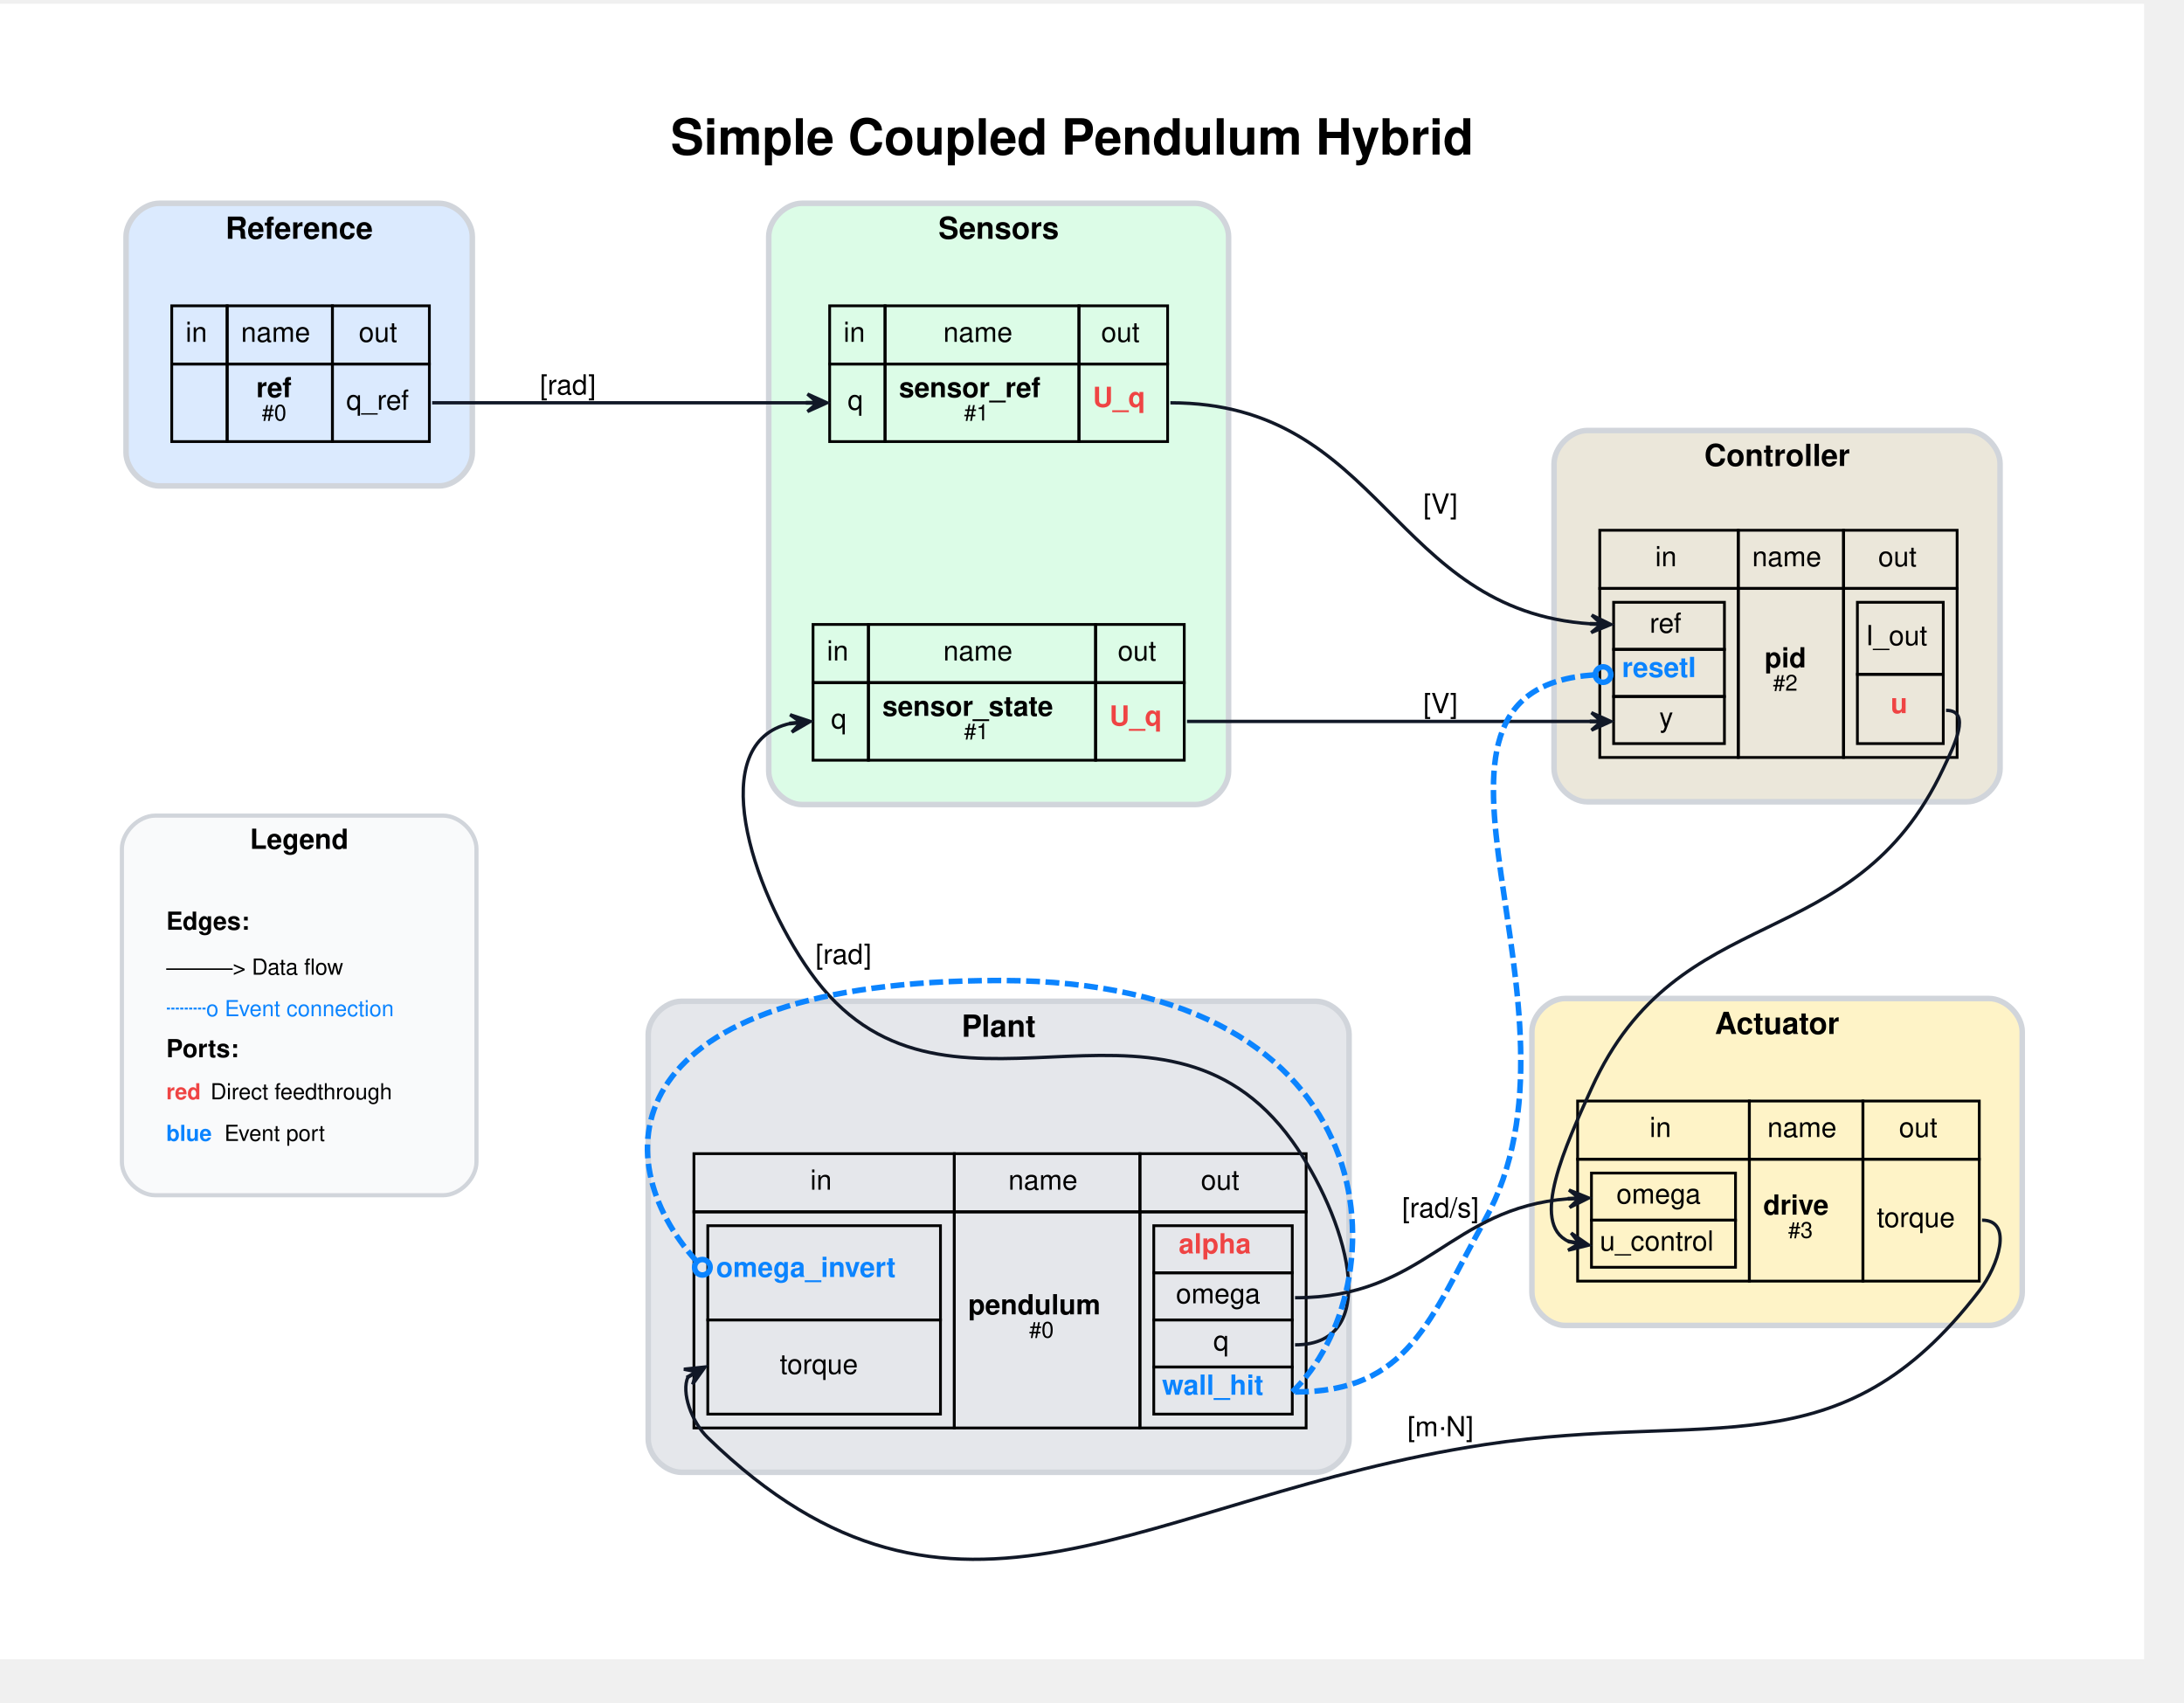
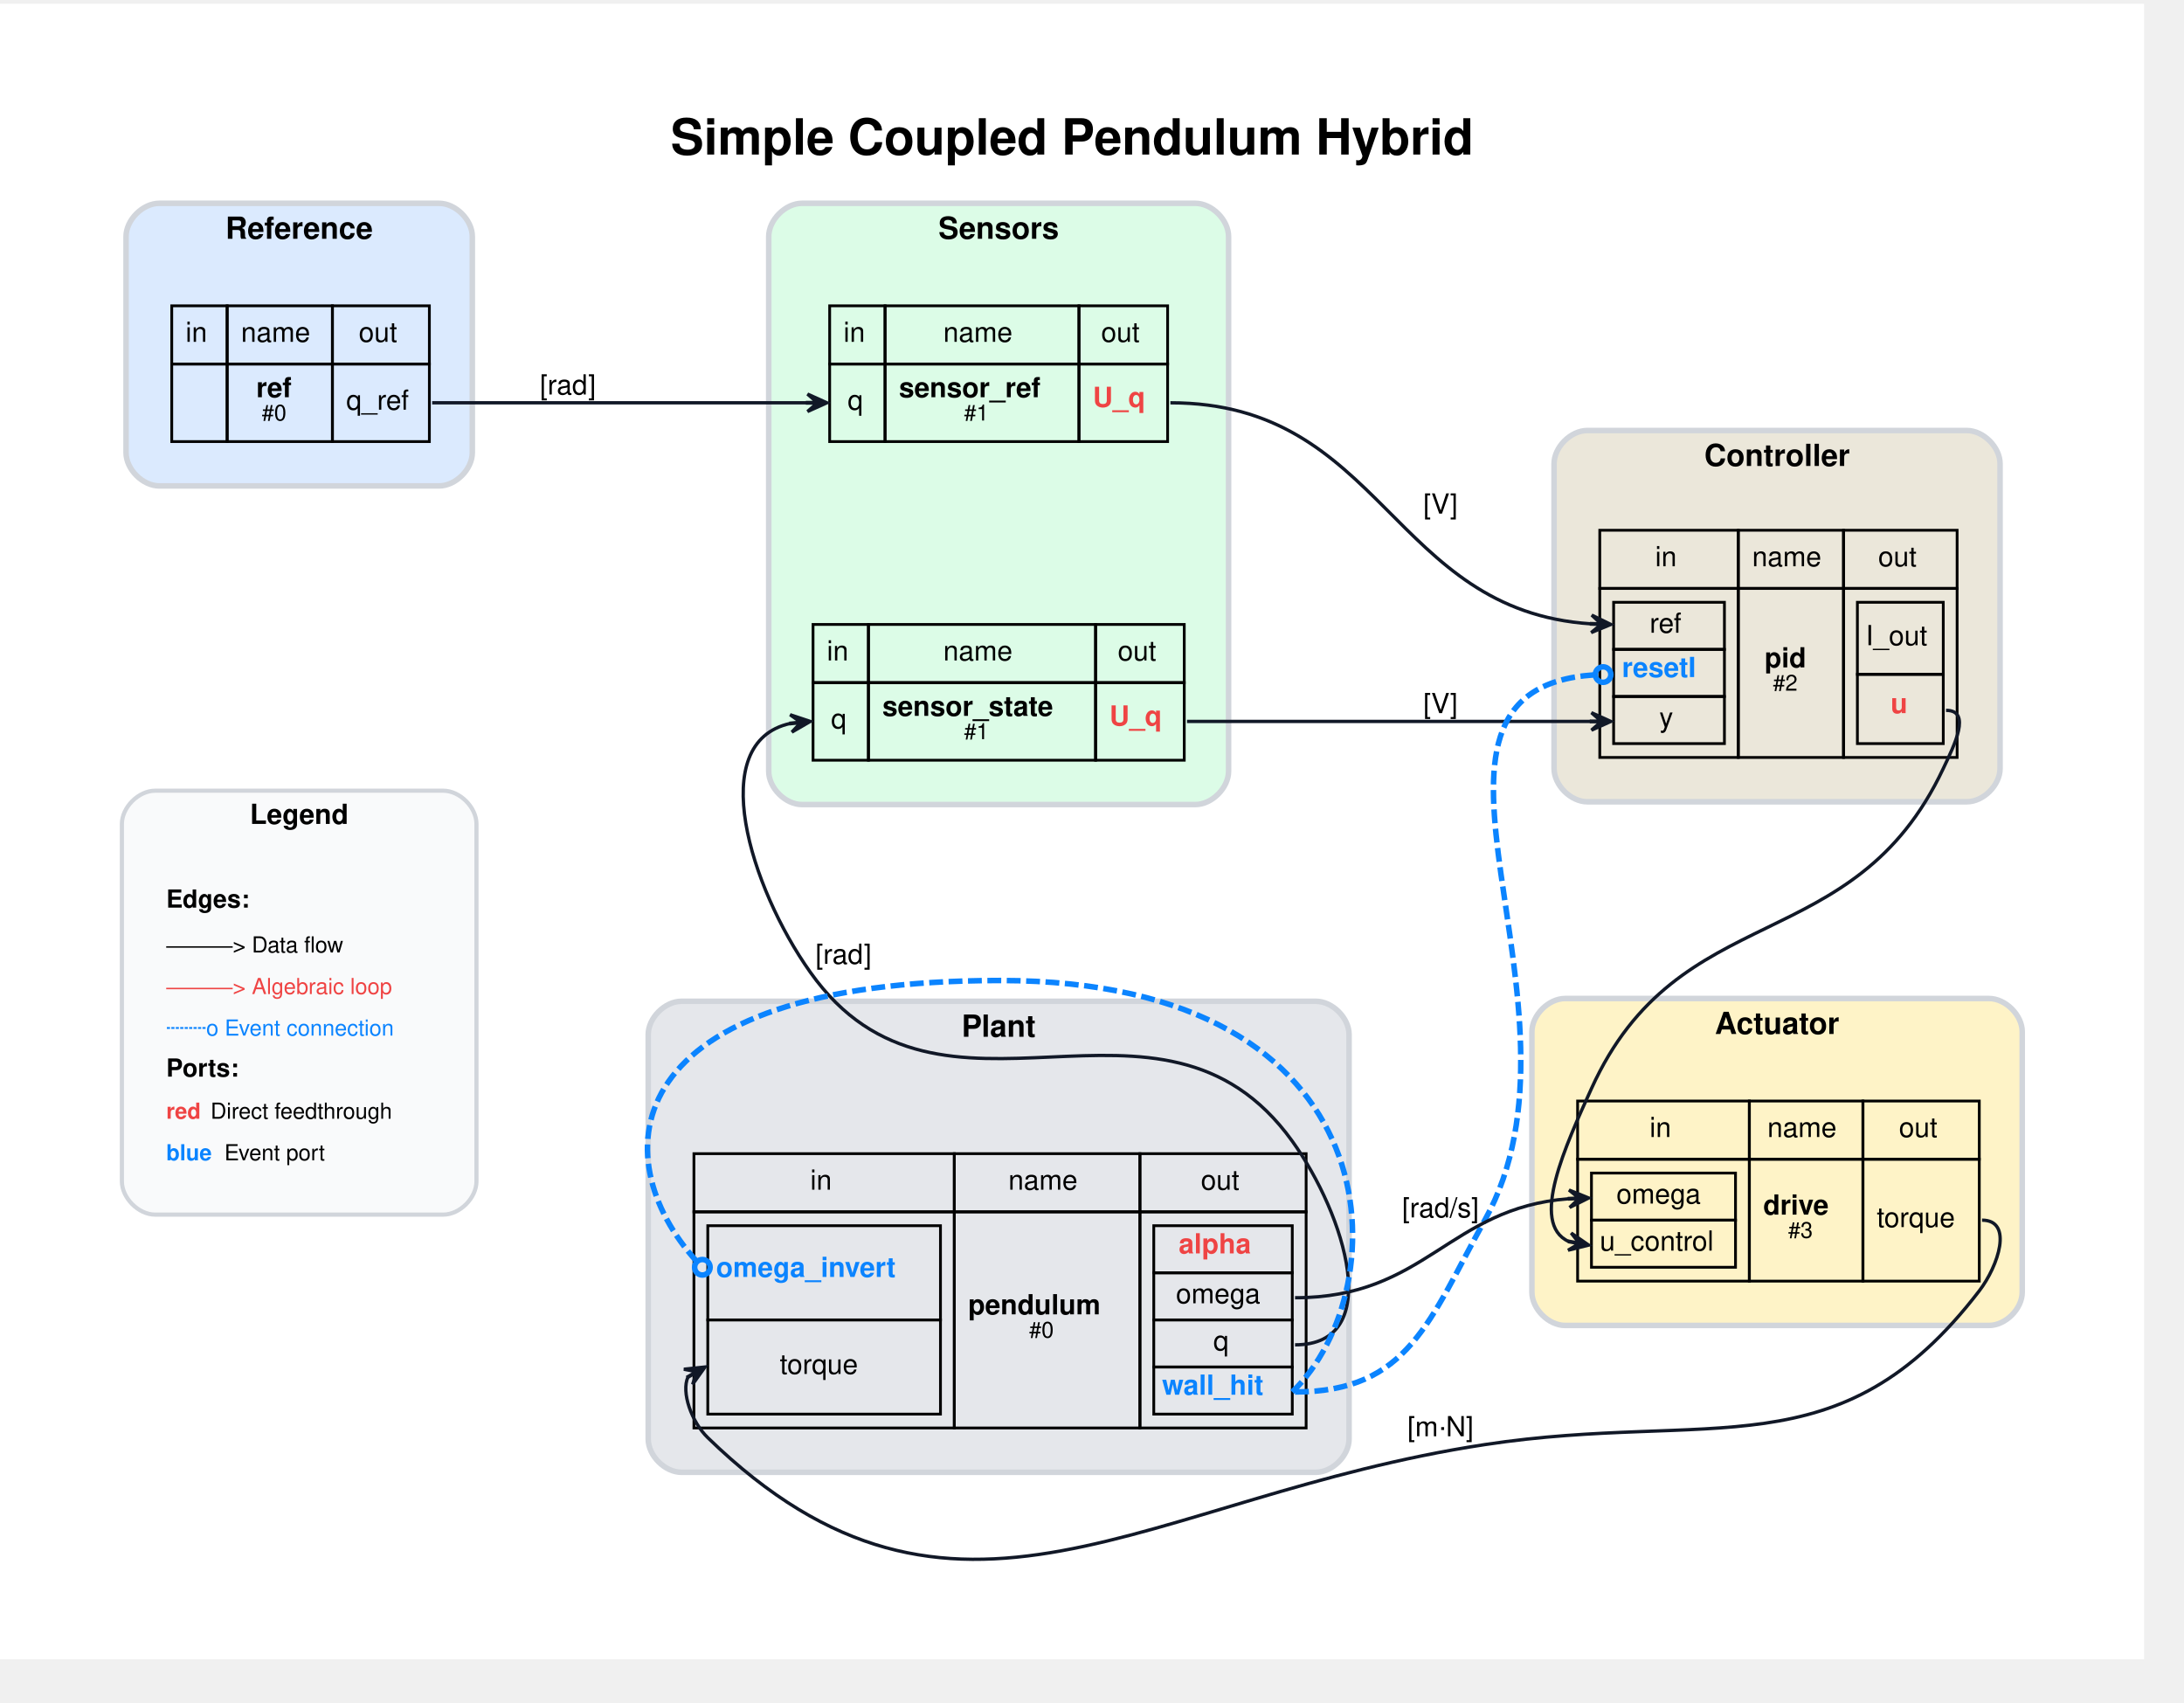
<svg xmlns="http://www.w3.org/2000/svg" width="803pt" height="626pt" viewBox="14.40 14.40 788.40 611.87">
  <g id="graph0" class="graph" transform="scale(1 1) rotate(0) translate(50.4 575.87)">
    <polygon fill="white" stroke="transparent" points="-36,36 -36,-561.47 738,-561.47 738,36 -36,36" />
    <text text-anchor="middle" x="351" y="-507.07" font-family="Helvetica,sans-Serif" font-weight="bold" font-size="18.00">Simple Coupled Pendulum Hybrid</text>
    <g id="clust1" class="cluster">
-       <path fill="#f9fafb" stroke="#d1d5db" stroke-width="1.5" d="M20,-131.47C20,-131.47 124,-131.47 124,-131.47 130,-131.47 136,-137.47 136,-143.47 136,-143.47 136,-256.47 136,-256.47 136,-262.47 130,-268.47 124,-268.47 124,-268.47 20,-268.47 20,-268.47 14,-268.47 8,-262.47 8,-256.47 8,-256.47 8,-143.47 8,-143.47 8,-137.47 14,-131.47 20,-131.47" />
-       <text text-anchor="middle" x="72" y="-256.47" font-family="Helvetica,sans-Serif" font-weight="bold" font-size="10.00">Legend</text>
+       <path fill="#f9fafb" stroke="#d1d5db" stroke-width="1.5" d="M20,-124.47C20,-124.47 124,-124.47 124,-124.47 130,-124.47 136,-130.47 136,-136.47 136,-136.47 136,-265.47 136,-265.47 136,-271.47 130,-277.47 124,-277.47 124,-277.47 20,-277.47 20,-277.47 14,-277.47 8,-271.47 8,-265.47 8,-265.47 8,-136.47 8,-136.47 8,-130.47 14,-124.47 20,-124.47" />
+       <text text-anchor="middle" x="72" y="-265.47" font-family="Helvetica,sans-Serif" font-weight="bold" font-size="10.00">Legend</text>
    </g>
    <g id="clust2" class="cluster">
      <path fill="#dbeafe" stroke="#d1d5db" stroke-width="2" d="M21.5,-387.47C21.5,-387.47 122.5,-387.47 122.5,-387.47 128.5,-387.47 134.5,-393.47 134.5,-399.47 134.5,-399.47 134.5,-477.47 134.5,-477.47 134.5,-483.47 128.5,-489.47 122.5,-489.47 122.5,-489.47 21.5,-489.47 21.5,-489.47 15.5,-489.47 9.5,-483.47 9.5,-477.47 9.5,-477.47 9.5,-399.47 9.5,-399.47 9.5,-393.47 15.5,-387.47 21.5,-387.47" />
      <text text-anchor="middle" x="72" y="-476.67" font-family="Helvetica,sans-Serif" font-weight="bold" font-size="11.00">Reference</text>
    </g>
    <g id="clust3" class="cluster">
      <path fill="#dcfce7" stroke="#d1d5db" stroke-width="2" d="M253.5,-272.47C253.5,-272.47 395.5,-272.47 395.5,-272.47 401.5,-272.47 407.5,-278.47 407.5,-284.47 407.5,-284.47 407.5,-477.47 407.5,-477.47 407.5,-483.47 401.5,-489.47 395.5,-489.47 395.5,-489.47 253.5,-489.47 253.5,-489.47 247.5,-489.47 241.5,-483.47 241.5,-477.47 241.5,-477.47 241.5,-284.47 241.5,-284.47 241.5,-278.47 247.5,-272.47 253.5,-272.47" />
      <text text-anchor="middle" x="324.5" y="-476.67" font-family="Helvetica,sans-Serif" font-weight="bold" font-size="11.00">Sensors</text>
    </g>
    <g id="clust4" class="cluster">
      <path fill="#ebe7da" stroke="#d1d5db" stroke-width="2" d="M537,-273.47C537,-273.47 674,-273.47 674,-273.47 680,-273.47 686,-279.47 686,-285.47 686,-285.47 686,-395.47 686,-395.47 686,-401.47 680,-407.47 674,-407.47 674,-407.47 537,-407.47 537,-407.47 531,-407.47 525,-401.47 525,-395.47 525,-395.47 525,-285.47 525,-285.47 525,-279.47 531,-273.47 537,-273.47" />
      <text text-anchor="middle" x="605.5" y="-394.67" font-family="Helvetica,sans-Serif" font-weight="bold" font-size="11.00">Controller</text>
    </g>
    <g id="clust5" class="cluster">
      <path fill="#fef3c7" stroke="#d1d5db" stroke-width="2" d="M529,-84.47C529,-84.47 682,-84.47 682,-84.47 688,-84.47 694,-90.47 694,-96.47 694,-96.47 694,-190.47 694,-190.47 694,-196.47 688,-202.47 682,-202.47 682,-202.47 529,-202.47 529,-202.47 523,-202.47 517,-196.47 517,-190.47 517,-190.47 517,-96.47 517,-96.47 517,-90.47 523,-84.47 529,-84.47" />
      <text text-anchor="middle" x="605.5" y="-189.67" font-family="Helvetica,sans-Serif" font-weight="bold" font-size="11.00">Actuator</text>
    </g>
    <g id="clust6" class="cluster">
      <path fill="#e5e7eb" stroke="#d1d5db" stroke-width="2" d="M210,-31.47C210,-31.47 439,-31.47 439,-31.47 445,-31.47 451,-37.47 451,-43.47 451,-43.47 451,-189.47 451,-189.47 451,-195.47 445,-201.47 439,-201.47 439,-201.47 210,-201.47 210,-201.47 204,-201.47 198,-195.47 198,-189.47 198,-189.47 198,-43.47 198,-43.47 198,-37.47 204,-31.47 210,-31.47" />
      <text text-anchor="middle" x="324.5" y="-188.67" font-family="Helvetica,sans-Serif" font-weight="bold" font-size="11.00">Plant</text>
    </g>
    <g id="node1" class="node">
-       <text text-anchor="start" x="24" y="-227.27" font-family="Helvetica,sans-Serif" font-weight="bold" font-size="9.00">Edges:</text>
-       <text text-anchor="start" x="24" y="-211.07" font-family="Helvetica,sans-Serif" font-size="8.00">───&gt; Data flow</text>
-       <text text-anchor="start" x="24" y="-196.07" font-family="Helvetica,sans-Serif" font-size="8.00" fill="#0b84ff">┄┄┄o Event connection</text>
-       <text text-anchor="start" x="24" y="-181.27" font-family="Helvetica,sans-Serif" font-weight="bold" font-size="9.00">Ports:</text>
-       <text text-anchor="start" x="24" y="-166.07" font-family="Helvetica,sans-Serif" font-weight="bold" font-size="8.00" fill="#ef4444">red</text>
-       <text text-anchor="start" x="40" y="-166.07" font-family="Helvetica,sans-Serif" font-size="8.00"> Direct feedthrough</text>
-       <text text-anchor="start" x="24" y="-151.07" font-family="Helvetica,sans-Serif" font-weight="bold" font-size="8.00" fill="#0b84ff">blue</text>
-       <text text-anchor="start" x="45" y="-151.07" font-family="Helvetica,sans-Serif" font-size="8.00"> Event port</text>
+       <text text-anchor="start" x="24" y="-235.27" font-family="Helvetica,sans-Serif" font-weight="bold" font-size="9.00">Edges:</text>
+       <text text-anchor="start" x="24" y="-219.07" font-family="Helvetica,sans-Serif" font-size="8.00">───&gt; Data flow</text>
+       <text text-anchor="start" x="24" y="-204.07" font-family="Helvetica,sans-Serif" font-size="8.00" fill="#ef4444">───&gt; Algebraic loop</text>
+       <text text-anchor="start" x="24" y="-189.07" font-family="Helvetica,sans-Serif" font-size="8.00" fill="#0b84ff">┄┄┄o Event connection</text>
+       <text text-anchor="start" x="24" y="-174.27" font-family="Helvetica,sans-Serif" font-weight="bold" font-size="9.00">Ports:</text>
+       <text text-anchor="start" x="24" y="-159.07" font-family="Helvetica,sans-Serif" font-weight="bold" font-size="8.00" fill="#ef4444">red</text>
+       <text text-anchor="start" x="40" y="-159.07" font-family="Helvetica,sans-Serif" font-size="8.00"> Direct feedthrough</text>
+       <text text-anchor="start" x="24" y="-144.07" font-family="Helvetica,sans-Serif" font-weight="bold" font-size="8.00" fill="#0b84ff">blue</text>
+       <text text-anchor="start" x="45" y="-144.07" font-family="Helvetica,sans-Serif" font-size="8.00"> Event port</text>
    </g>
    <g id="node2" class="node">
      <polygon fill="none" stroke="black" points="26,-431.47 26,-452.47 46,-452.47 46,-431.47 26,-431.47" />
      <text text-anchor="start" x="31" y="-439.47" font-family="Helvetica,sans-Serif" font-size="10.00">in</text>
      <polygon fill="none" stroke="black" points="46,-431.47 46,-452.47 84,-452.47 84,-431.47 46,-431.47" />
      <text text-anchor="start" x="51" y="-439.47" font-family="Helvetica,sans-Serif" font-size="10.00">name</text>
      <polygon fill="none" stroke="black" points="84,-431.47 84,-452.47 119,-452.47 119,-431.47 84,-431.47" />
      <text text-anchor="start" x="93.5" y="-439.47" font-family="Helvetica,sans-Serif" font-size="10.00">out</text>
      <polygon fill="none" stroke="black" points="26,-403.47 26,-431.47 46,-431.47 46,-403.47 26,-403.47" />
      <polygon fill="none" stroke="black" points="46,-403.47 46,-431.47 84,-431.47 84,-403.47 46,-403.47" />
      <text text-anchor="start" x="56.5" y="-419.47" font-family="Helvetica,sans-Serif" font-weight="bold" font-size="10.00">ref</text>
      <text text-anchor="start" x="58.5" y="-411.07" font-family="Helvetica,sans-Serif" font-size="8.00">#0</text>
      <polygon fill="none" stroke="black" points="84,-403.47 84,-431.47 119,-431.47 119,-403.47 84,-403.47" />
      <text text-anchor="start" x="89" y="-414.97" font-family="Helvetica,sans-Serif" font-size="10.00">q_ref</text>
    </g>
    <g id="node3" class="node">
      <polygon fill="none" stroke="black" points="263.5,-431.47 263.5,-452.47 283.5,-452.47 283.5,-431.47 263.5,-431.47" />
      <text text-anchor="start" x="268.5" y="-439.47" font-family="Helvetica,sans-Serif" font-size="10.00">in</text>
      <polygon fill="none" stroke="black" points="283.5,-431.47 283.5,-452.47 353.5,-452.47 353.5,-431.47 283.5,-431.47" />
      <text text-anchor="start" x="304.5" y="-439.47" font-family="Helvetica,sans-Serif" font-size="10.00">name</text>
      <polygon fill="none" stroke="black" points="353.5,-431.47 353.5,-452.47 385.5,-452.47 385.5,-431.47 353.5,-431.47" />
      <text text-anchor="start" x="361.5" y="-439.47" font-family="Helvetica,sans-Serif" font-size="10.00">out</text>
      <polygon fill="none" stroke="black" points="263.5,-403.47 263.5,-431.47 283.5,-431.47 283.5,-403.47 263.5,-403.47" />
      <text text-anchor="start" x="270" y="-414.97" font-family="Helvetica,sans-Serif" font-size="10.00">q</text>
      <polygon fill="none" stroke="black" points="283.5,-403.47 283.5,-431.47 353.5,-431.47 353.5,-403.47 283.5,-403.47" />
      <text text-anchor="start" x="288.5" y="-419.47" font-family="Helvetica,sans-Serif" font-weight="bold" font-size="10.00">sensor_ref</text>
      <text text-anchor="start" x="312" y="-411.07" font-family="Helvetica,sans-Serif" font-size="8.00">#1</text>
      <polygon fill="none" stroke="black" points="353.5,-403.47 353.5,-431.47 385.5,-431.47 385.5,-403.47 353.5,-403.47" />
      <text text-anchor="start" x="358.5" y="-415.97" font-family="Helvetica,sans-Serif" font-weight="bold" font-size="10.00" fill="#ef4444">U_q</text>
    </g>
    <g id="edge1" class="edge">
      <path fill="none" stroke="#111827" stroke-width="1.2" d="M120,-417.47C180.86,-417.47 197.86,-417.47 255.29,-417.47" />
      <polygon fill="#111827" stroke="#111827" stroke-width="1.2" points="262.5,-417.47 255.5,-420.62 259,-417.57 255.5,-417.57 255.5,-417.47 255.5,-417.37 259,-417.37 255.5,-414.32 262.5,-417.47 262.5,-417.47" />
      <text text-anchor="middle" x="169" y="-420.47" font-family="Helvetica,sans-Serif" font-size="10.00">[rad]</text>
    </g>
    <g id="node5" class="node">
      <polygon fill="none" stroke="black" points="541.5,-350.47 541.5,-371.47 591.5,-371.47 591.5,-350.47 541.5,-350.47" />
      <text text-anchor="start" x="561.5" y="-358.47" font-family="Helvetica,sans-Serif" font-size="10.00">in</text>
      <polygon fill="none" stroke="black" points="591.5,-350.47 591.5,-371.47 629.5,-371.47 629.5,-350.47 591.5,-350.47" />
      <text text-anchor="start" x="596.5" y="-358.47" font-family="Helvetica,sans-Serif" font-size="10.00">name</text>
      <polygon fill="none" stroke="black" points="629.5,-350.47 629.5,-371.47 670.5,-371.47 670.5,-350.47 629.5,-350.47" />
      <text text-anchor="start" x="642" y="-358.47" font-family="Helvetica,sans-Serif" font-size="10.00">out</text>
      <polygon fill="none" stroke="black" points="541.5,-289.47 541.5,-350.47 591.5,-350.47 591.5,-289.47 541.5,-289.47" />
      <polygon fill="none" stroke="black" points="546.5,-328.47 546.5,-345.47 586.5,-345.47 586.5,-328.47 546.5,-328.47" />
      <text text-anchor="start" x="559.5" y="-334.47" font-family="Helvetica,sans-Serif" font-size="10.00">ref</text>
      <polygon fill="none" stroke="black" points="546.5,-311.47 546.5,-328.47 586.5,-328.47 586.5,-311.47 546.5,-311.47" />
      <text text-anchor="start" x="549.5" y="-318.47" font-family="Helvetica,sans-Serif" font-weight="bold" font-size="10.00" fill="#0b84ff">resetI</text>
      <polygon fill="none" stroke="black" points="546.5,-294.47 546.5,-311.47 586.5,-311.47 586.5,-294.47 546.5,-294.47" />
      <text text-anchor="start" x="563" y="-300.47" font-family="Helvetica,sans-Serif" font-size="10.00">y</text>
      <polygon fill="none" stroke="black" points="591.5,-289.47 591.5,-350.47 629.5,-350.47 629.5,-289.47 591.5,-289.47" />
      <text text-anchor="start" x="601" y="-321.97" font-family="Helvetica,sans-Serif" font-weight="bold" font-size="10.00">pid</text>
      <text text-anchor="start" x="604" y="-313.57" font-family="Helvetica,sans-Serif" font-size="8.00">#2</text>
      <polygon fill="none" stroke="black" points="629.5,-289.47 629.5,-350.47 670.5,-350.47 670.5,-289.47 629.5,-289.47" />
      <polygon fill="none" stroke="black" points="634.5,-319.47 634.5,-345.47 665.5,-345.47 665.5,-319.47 634.5,-319.47" />
      <text text-anchor="start" x="637.5" y="-329.97" font-family="Helvetica,sans-Serif" font-size="10.00">I_out</text>
      <polygon fill="none" stroke="black" points="634.5,-294.47 634.5,-319.47 665.5,-319.47 665.5,-294.47 634.5,-294.47" />
      <text text-anchor="start" x="646.5" y="-305.47" font-family="Helvetica,sans-Serif" font-weight="bold" font-size="10.00" fill="#ef4444">u</text>
    </g>
    <g id="edge3" class="edge">
      <path fill="none" stroke="#111827" stroke-width="1.2" d="M386.5,-417.47C463.14,-417.47 466.27,-342.39 538.31,-337.69" />
      <polygon fill="#111827" stroke="#111827" stroke-width="1.2" points="545.5,-337.47 538.6,-340.84 542,-337.68 538.51,-337.79 538.5,-337.69 538.5,-337.59 542,-337.48 538.4,-334.54 545.5,-337.47 545.5,-337.47" />
      <text text-anchor="middle" x="484" y="-377.47" font-family="Helvetica,sans-Serif" font-size="10.00">[V]</text>
    </g>
    <g id="node4" class="node">
      <polygon fill="none" stroke="black" points="257.5,-316.47 257.5,-337.47 277.5,-337.47 277.5,-316.47 257.5,-316.47" />
      <text text-anchor="start" x="262.5" y="-324.47" font-family="Helvetica,sans-Serif" font-size="10.00">in</text>
      <polygon fill="none" stroke="black" points="277.5,-316.47 277.5,-337.47 359.5,-337.47 359.5,-316.47 277.5,-316.47" />
      <text text-anchor="start" x="304.5" y="-324.47" font-family="Helvetica,sans-Serif" font-size="10.00">name</text>
      <polygon fill="none" stroke="black" points="359.5,-316.47 359.5,-337.47 391.5,-337.47 391.5,-316.47 359.5,-316.47" />
      <text text-anchor="start" x="367.5" y="-324.47" font-family="Helvetica,sans-Serif" font-size="10.00">out</text>
      <polygon fill="none" stroke="black" points="257.5,-288.47 257.5,-316.47 277.5,-316.47 277.5,-288.47 257.5,-288.47" />
      <text text-anchor="start" x="264" y="-299.97" font-family="Helvetica,sans-Serif" font-size="10.00">q</text>
      <polygon fill="none" stroke="black" points="277.5,-288.47 277.5,-316.47 359.5,-316.47 359.5,-288.47 277.5,-288.47" />
      <text text-anchor="start" x="282.5" y="-304.47" font-family="Helvetica,sans-Serif" font-weight="bold" font-size="10.00">sensor_state</text>
      <text text-anchor="start" x="312" y="-296.07" font-family="Helvetica,sans-Serif" font-size="8.00">#1</text>
      <polygon fill="none" stroke="black" points="359.5,-288.47 359.5,-316.47 391.5,-316.47 391.5,-288.47 359.5,-288.47" />
      <text text-anchor="start" x="364.5" y="-300.97" font-family="Helvetica,sans-Serif" font-weight="bold" font-size="10.00" fill="#ef4444">U_q</text>
    </g>
    <g id="edge4" class="edge">
      <path fill="none" stroke="#111827" stroke-width="1.2" d="M392.5,-302.47C457.98,-302.47 476.17,-302.47 538.14,-302.47" />
      <polygon fill="#111827" stroke="#111827" stroke-width="1.2" points="545.5,-302.47 538.5,-305.62 542,-302.57 538.5,-302.57 538.5,-302.47 538.5,-302.37 542,-302.37 538.5,-299.32 545.5,-302.47 545.5,-302.47" />
      <text text-anchor="middle" x="484" y="-305.47" font-family="Helvetica,sans-Serif" font-size="10.00">[V]</text>
    </g>
    <g id="node6" class="node">
      <polygon fill="none" stroke="black" points="533.5,-144.47 533.5,-165.47 595.5,-165.47 595.5,-144.47 533.5,-144.47" />
      <text text-anchor="start" x="559.5" y="-152.47" font-family="Helvetica,sans-Serif" font-size="10.00">in</text>
      <polygon fill="none" stroke="black" points="595.5,-144.47 595.5,-165.47 636.5,-165.47 636.5,-144.47 595.5,-144.47" />
      <text text-anchor="start" x="602" y="-152.47" font-family="Helvetica,sans-Serif" font-size="10.00">name</text>
      <polygon fill="none" stroke="black" points="636.5,-144.47 636.5,-165.47 678.5,-165.47 678.5,-144.47 636.5,-144.47" />
      <text text-anchor="start" x="649.5" y="-152.47" font-family="Helvetica,sans-Serif" font-size="10.00">out</text>
      <polygon fill="none" stroke="black" points="533.5,-100.47 533.5,-144.47 595.5,-144.47 595.5,-100.47 533.5,-100.47" />
      <polygon fill="none" stroke="black" points="538.5,-122.47 538.5,-139.47 590.5,-139.47 590.5,-122.47 538.5,-122.47" />
      <text text-anchor="start" x="547.5" y="-128.47" font-family="Helvetica,sans-Serif" font-size="10.00">omega</text>
      <polygon fill="none" stroke="black" points="538.5,-105.47 538.5,-122.47 590.5,-122.47 590.5,-105.47 538.5,-105.47" />
      <text text-anchor="start" x="541.5" y="-111.47" font-family="Helvetica,sans-Serif" font-size="10.00">u_control</text>
      <polygon fill="none" stroke="black" points="595.5,-100.47 595.5,-144.47 636.5,-144.47 636.5,-100.47 595.5,-100.47" />
      <text text-anchor="start" x="600.5" y="-124.47" font-family="Helvetica,sans-Serif" font-weight="bold" font-size="10.00">drive</text>
      <text text-anchor="start" x="609.5" y="-116.07" font-family="Helvetica,sans-Serif" font-size="8.00">#3</text>
      <polygon fill="none" stroke="black" points="636.5,-100.47 636.5,-144.47 678.5,-144.47 678.5,-100.47 636.5,-100.47" />
      <text text-anchor="start" x="641.5" y="-119.97" font-family="Helvetica,sans-Serif" font-size="10.00">torque</text>
    </g>
    <g id="edge5" class="edge">
      <path fill="none" stroke="#111827" stroke-width="1.2" d="M530.28,-114.78C516,-121.2 529.35,-149.77 538.5,-169.97 569.98,-239.47 632.99,-216.44 665.5,-285.47 669.48,-293.92 675.84,-306.47 666.5,-306.47" />
      <polygon fill="#111827" stroke="#111827" stroke-width="1.2" points="537.5,-113.47 531.18,-117.82 534.07,-114.19 530.63,-114.82 530.61,-114.72 530.6,-114.62 534.04,-113.99 530.05,-111.62 537.5,-113.47 537.5,-113.47" />
    </g>
    <g id="node7" class="node">
      <polygon fill="none" stroke="black" points="214.5,-125.47 214.5,-146.47 308.5,-146.47 308.5,-125.47 214.5,-125.47" />
      <text text-anchor="start" x="256.5" y="-133.47" font-family="Helvetica,sans-Serif" font-size="10.00">in</text>
      <polygon fill="none" stroke="black" points="308.5,-125.47 308.5,-146.47 375.5,-146.47 375.5,-125.47 308.5,-125.47" />
      <text text-anchor="start" x="328" y="-133.47" font-family="Helvetica,sans-Serif" font-size="10.00">name</text>
      <polygon fill="none" stroke="black" points="375.5,-125.47 375.5,-146.47 435.5,-146.47 435.5,-125.47 375.5,-125.47" />
      <text text-anchor="start" x="397.5" y="-133.47" font-family="Helvetica,sans-Serif" font-size="10.00">out</text>
      <polygon fill="none" stroke="black" points="214.5,-47.47 214.5,-125.47 308.5,-125.47 308.5,-47.47 214.5,-47.47" />
      <polygon fill="none" stroke="black" points="219.5,-86.47 219.5,-120.47 303.5,-120.47 303.5,-86.47 219.5,-86.47" />
      <text text-anchor="start" x="222.5" y="-101.97" font-family="Helvetica,sans-Serif" font-weight="bold" font-size="10.00" fill="#0b84ff">omega_invert</text>
      <polygon fill="none" stroke="black" points="219.5,-52.47 219.5,-86.47 303.5,-86.47 303.5,-52.47 219.5,-52.47" />
      <text text-anchor="start" x="245.5" y="-66.97" font-family="Helvetica,sans-Serif" font-size="10.00">torque</text>
      <polygon fill="none" stroke="black" points="308.5,-47.47 308.5,-125.47 375.5,-125.47 375.5,-47.47 308.5,-47.47" />
      <text text-anchor="start" x="313.5" y="-88.47" font-family="Helvetica,sans-Serif" font-weight="bold" font-size="10.00">pendulum</text>
      <text text-anchor="start" x="335.5" y="-80.07" font-family="Helvetica,sans-Serif" font-size="8.00">#0</text>
      <polygon fill="none" stroke="black" points="375.5,-47.47 375.5,-125.47 435.5,-125.47 435.5,-47.47 375.5,-47.47" />
      <polygon fill="none" stroke="black" points="380.5,-103.47 380.5,-120.47 430.5,-120.47 430.5,-103.47 380.5,-103.47" />
      <text text-anchor="start" x="389.5" y="-110.47" font-family="Helvetica,sans-Serif" font-weight="bold" font-size="10.00" fill="#ef4444">alpha</text>
      <polygon fill="none" stroke="black" points="380.5,-86.47 380.5,-103.47 430.5,-103.47 430.5,-86.47 380.5,-86.47" />
      <text text-anchor="start" x="388.5" y="-92.47" font-family="Helvetica,sans-Serif" font-size="10.00">omega</text>
      <polygon fill="none" stroke="black" points="380.5,-69.47 380.5,-86.47 430.5,-86.47 430.5,-69.47 380.5,-69.47" />
      <text text-anchor="start" x="402" y="-75.47" font-family="Helvetica,sans-Serif" font-size="10.00">q</text>
      <polygon fill="none" stroke="black" points="380.5,-52.47 380.5,-69.47 430.5,-69.47 430.5,-52.47 380.5,-52.47" />
      <text text-anchor="start" x="383.5" y="-59.47" font-family="Helvetica,sans-Serif" font-weight="bold" font-size="10.00" fill="#0b84ff">wall_hit</text>
    </g>
    <g id="edge6" class="edge">
      <path fill="none" stroke="#111827" stroke-width="1.2" d="M679.5,-122.47C690.84,-122.47 685.4,-105.96 678.5,-96.97 627.94,-31.04 582.14,-53.94 500,-41.47 376.74,-22.75 308.93,42.9 219.5,-43.97 213.65,-49.64 209.83,-60.33 212.36,-65.9" />
      <polygon fill="#111827" stroke="#111827" stroke-width="1.2" points="218.5,-69.47 210.87,-68.67 215.42,-67.79 212.4,-66.03 212.45,-65.95 212.5,-65.86 215.52,-67.62 214.03,-63.22 218.5,-69.47 218.5,-69.47" />
      <text text-anchor="middle" x="484" y="-44.47" font-family="Helvetica,sans-Serif" font-size="10.00">[m·N]</text>
    </g>
    <g id="edge2" class="edge">
      <path fill="none" stroke="#111827" stroke-width="1.2" d="M249.23,-301.73C218.56,-294.91 234.78,-242.6 256.5,-211.97 303.9,-145.12 382.65,-217.49 430.5,-150.97 449.58,-124.44 464.17,-77.47 431.5,-77.47" />
      <polygon fill="#111827" stroke="#111827" stroke-width="1.2" points="256.5,-302.47 249.22,-304.89 253.01,-302.21 249.53,-301.86 249.54,-301.76 249.55,-301.66 253.03,-302.01 249.85,-298.62 256.5,-302.47 256.5,-302.47" />
      <text text-anchor="middle" x="268.5" y="-214.97" font-family="Helvetica,sans-Serif" font-size="10.00">[rad]</text>
    </g>
    <g id="edge9" class="edge">
      <path fill="none" stroke="#0b84ff" stroke-width="2" stroke-dasharray="5,2" d="M431.5,-60.47C472.56,-60.47 480.06,-86.57 500,-122.47 542.61,-199.18 459.69,-313.93 539.47,-319.27" />
      <ellipse fill="none" stroke="#0b84ff" stroke-width="2" cx="542.7" cy="-319.38" rx="2.8" ry="2.8" />
    </g>
    <g id="edge7" class="edge">
      <path fill="none" stroke="#111827" stroke-width="1.2" d="M431.5,-94.47C478.73,-94.47 486.98,-126.9 530.24,-130.2" />
      <polygon fill="#111827" stroke="#111827" stroke-width="1.2" points="537.5,-130.47 530.39,-133.35 534,-130.44 530.5,-130.31 530.5,-130.21 530.51,-130.11 534.01,-130.24 530.62,-127.06 537.5,-130.47 537.5,-130.47" />
      <text text-anchor="middle" x="484" y="-123.47" font-family="Helvetica,sans-Serif" font-size="10.00">[rad/s]</text>
    </g>
    <g id="edge8" class="edge">
      <path fill="none" stroke="#0b84ff" stroke-width="2" stroke-dasharray="5,2" d="M430.5,-60.47C469,-97.63 469,-208.97 325,-208.97 186.06,-208.97 181.18,-145.35 215.59,-107.5" />
      <ellipse fill="none" stroke="#0b84ff" stroke-width="2" cx="217.55" cy="-105.47" rx="2.8" ry="2.8" />
    </g>
  </g>
</svg>
